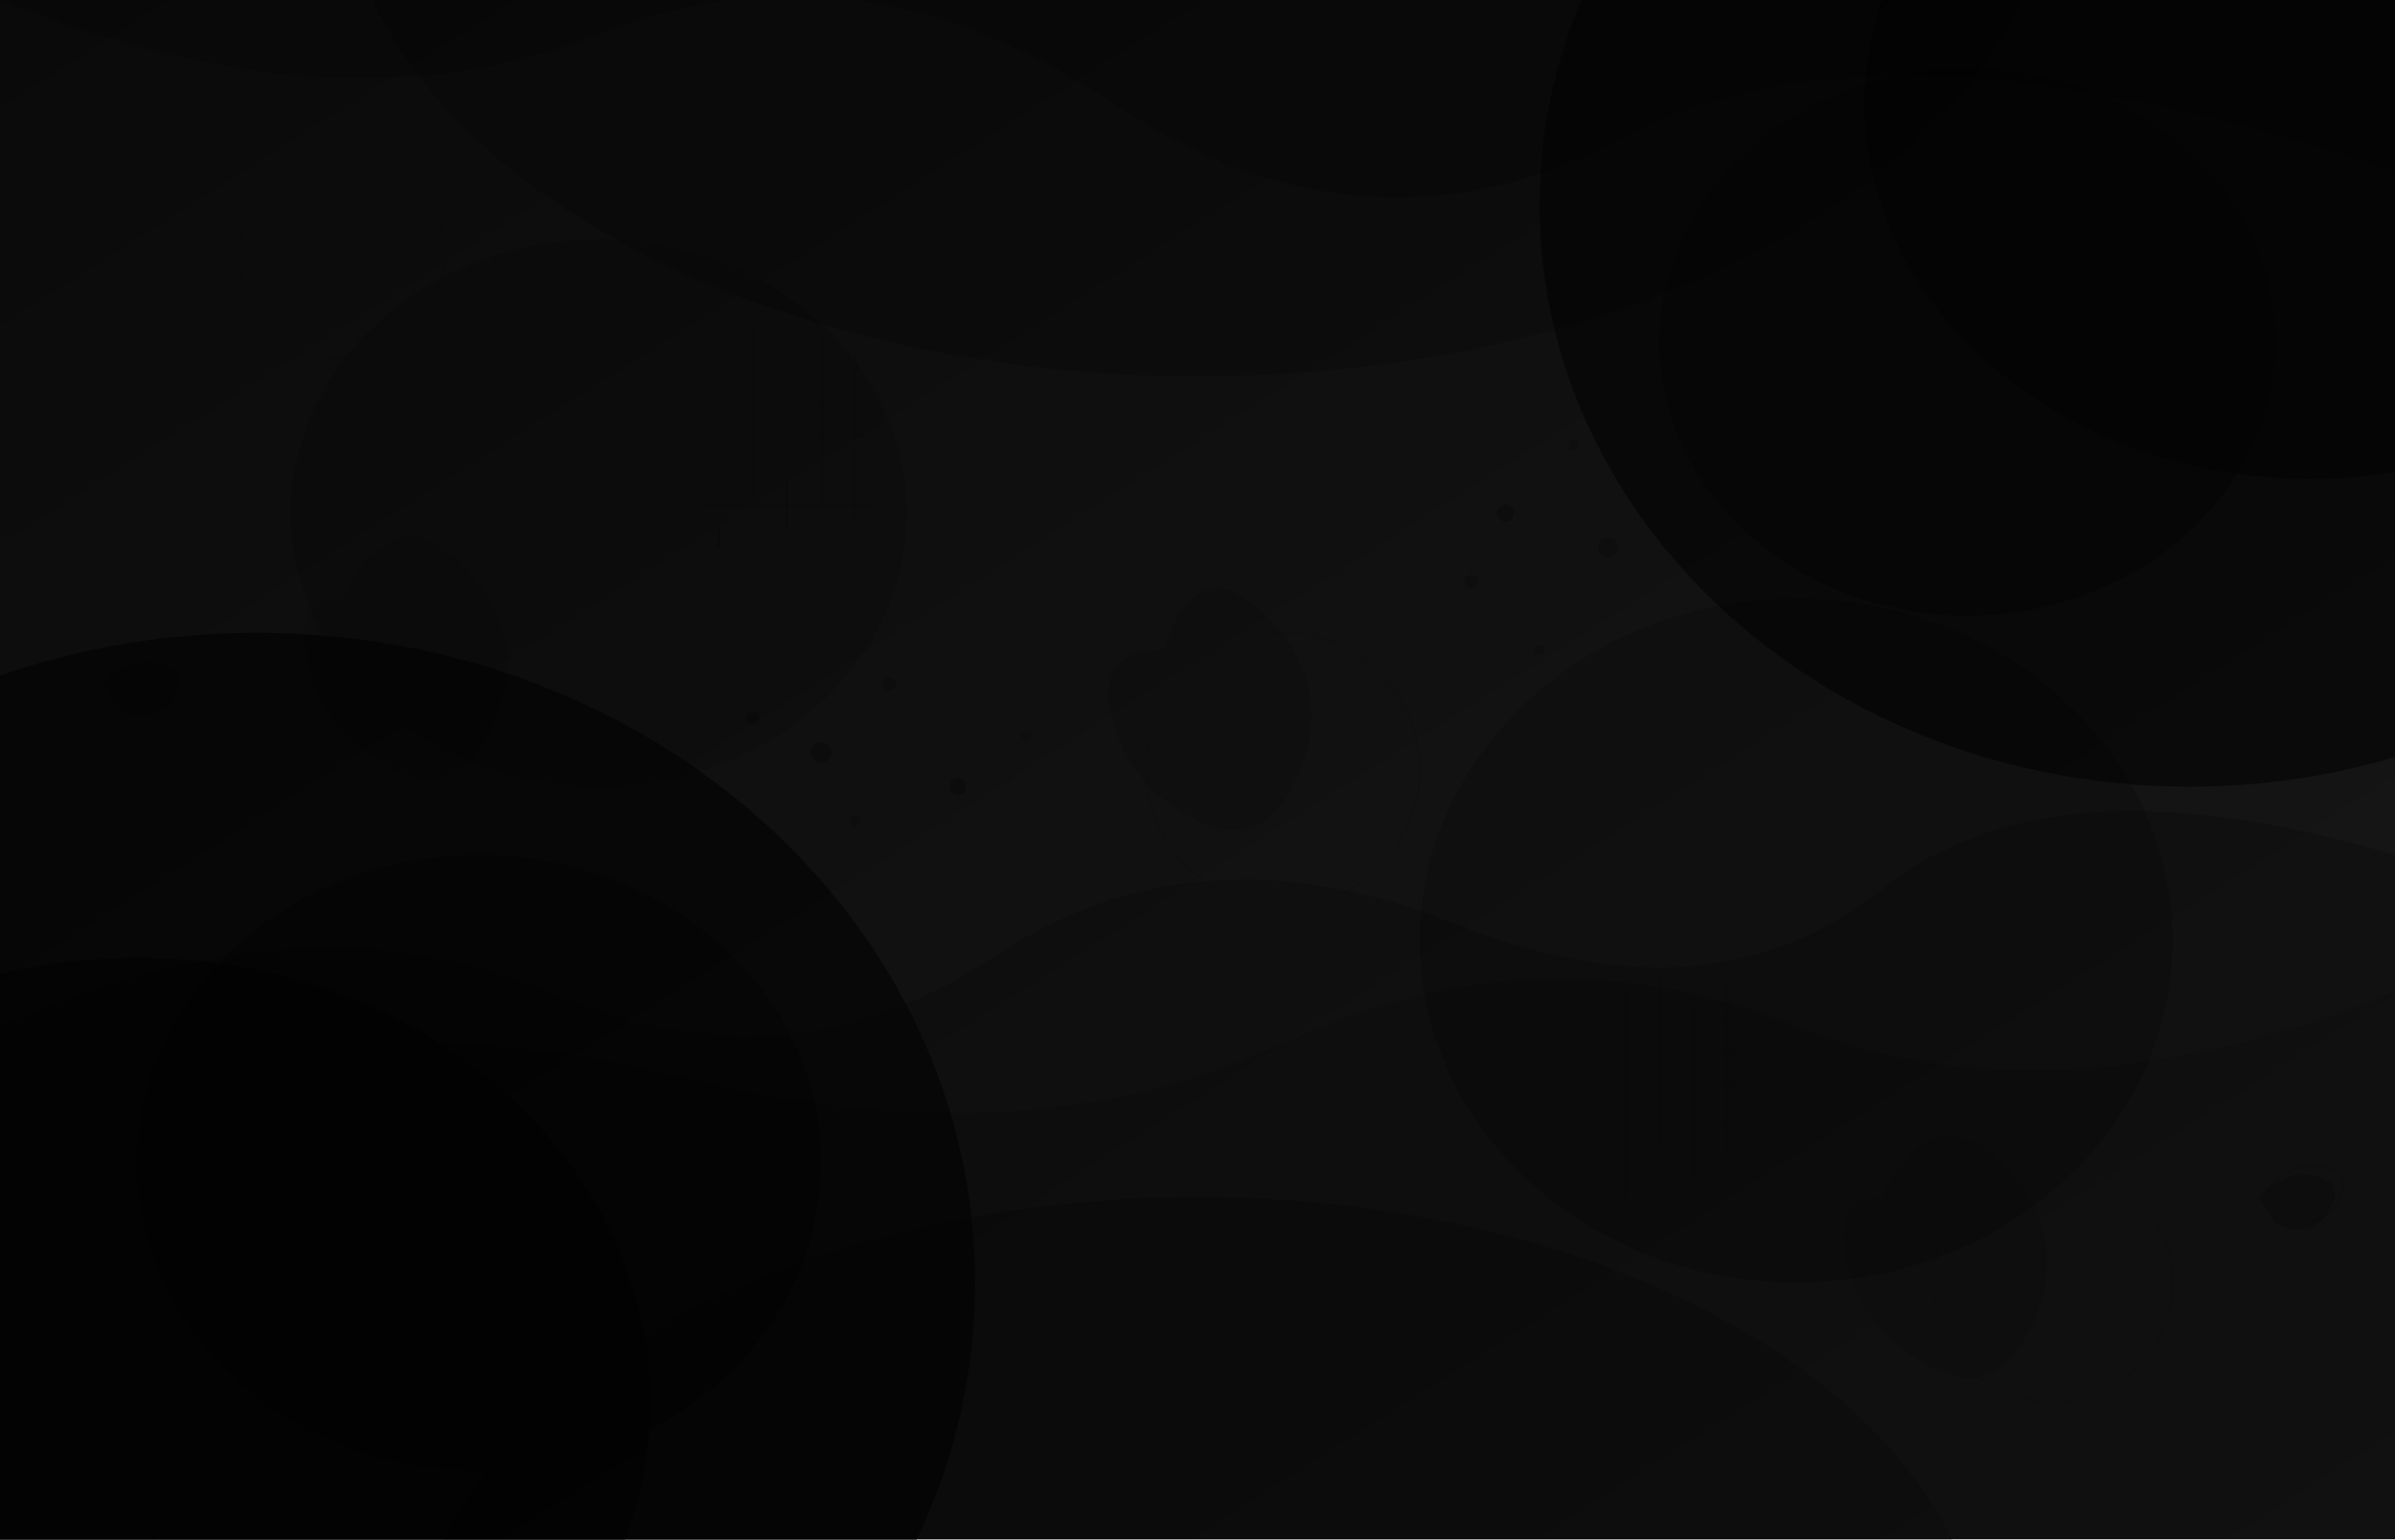
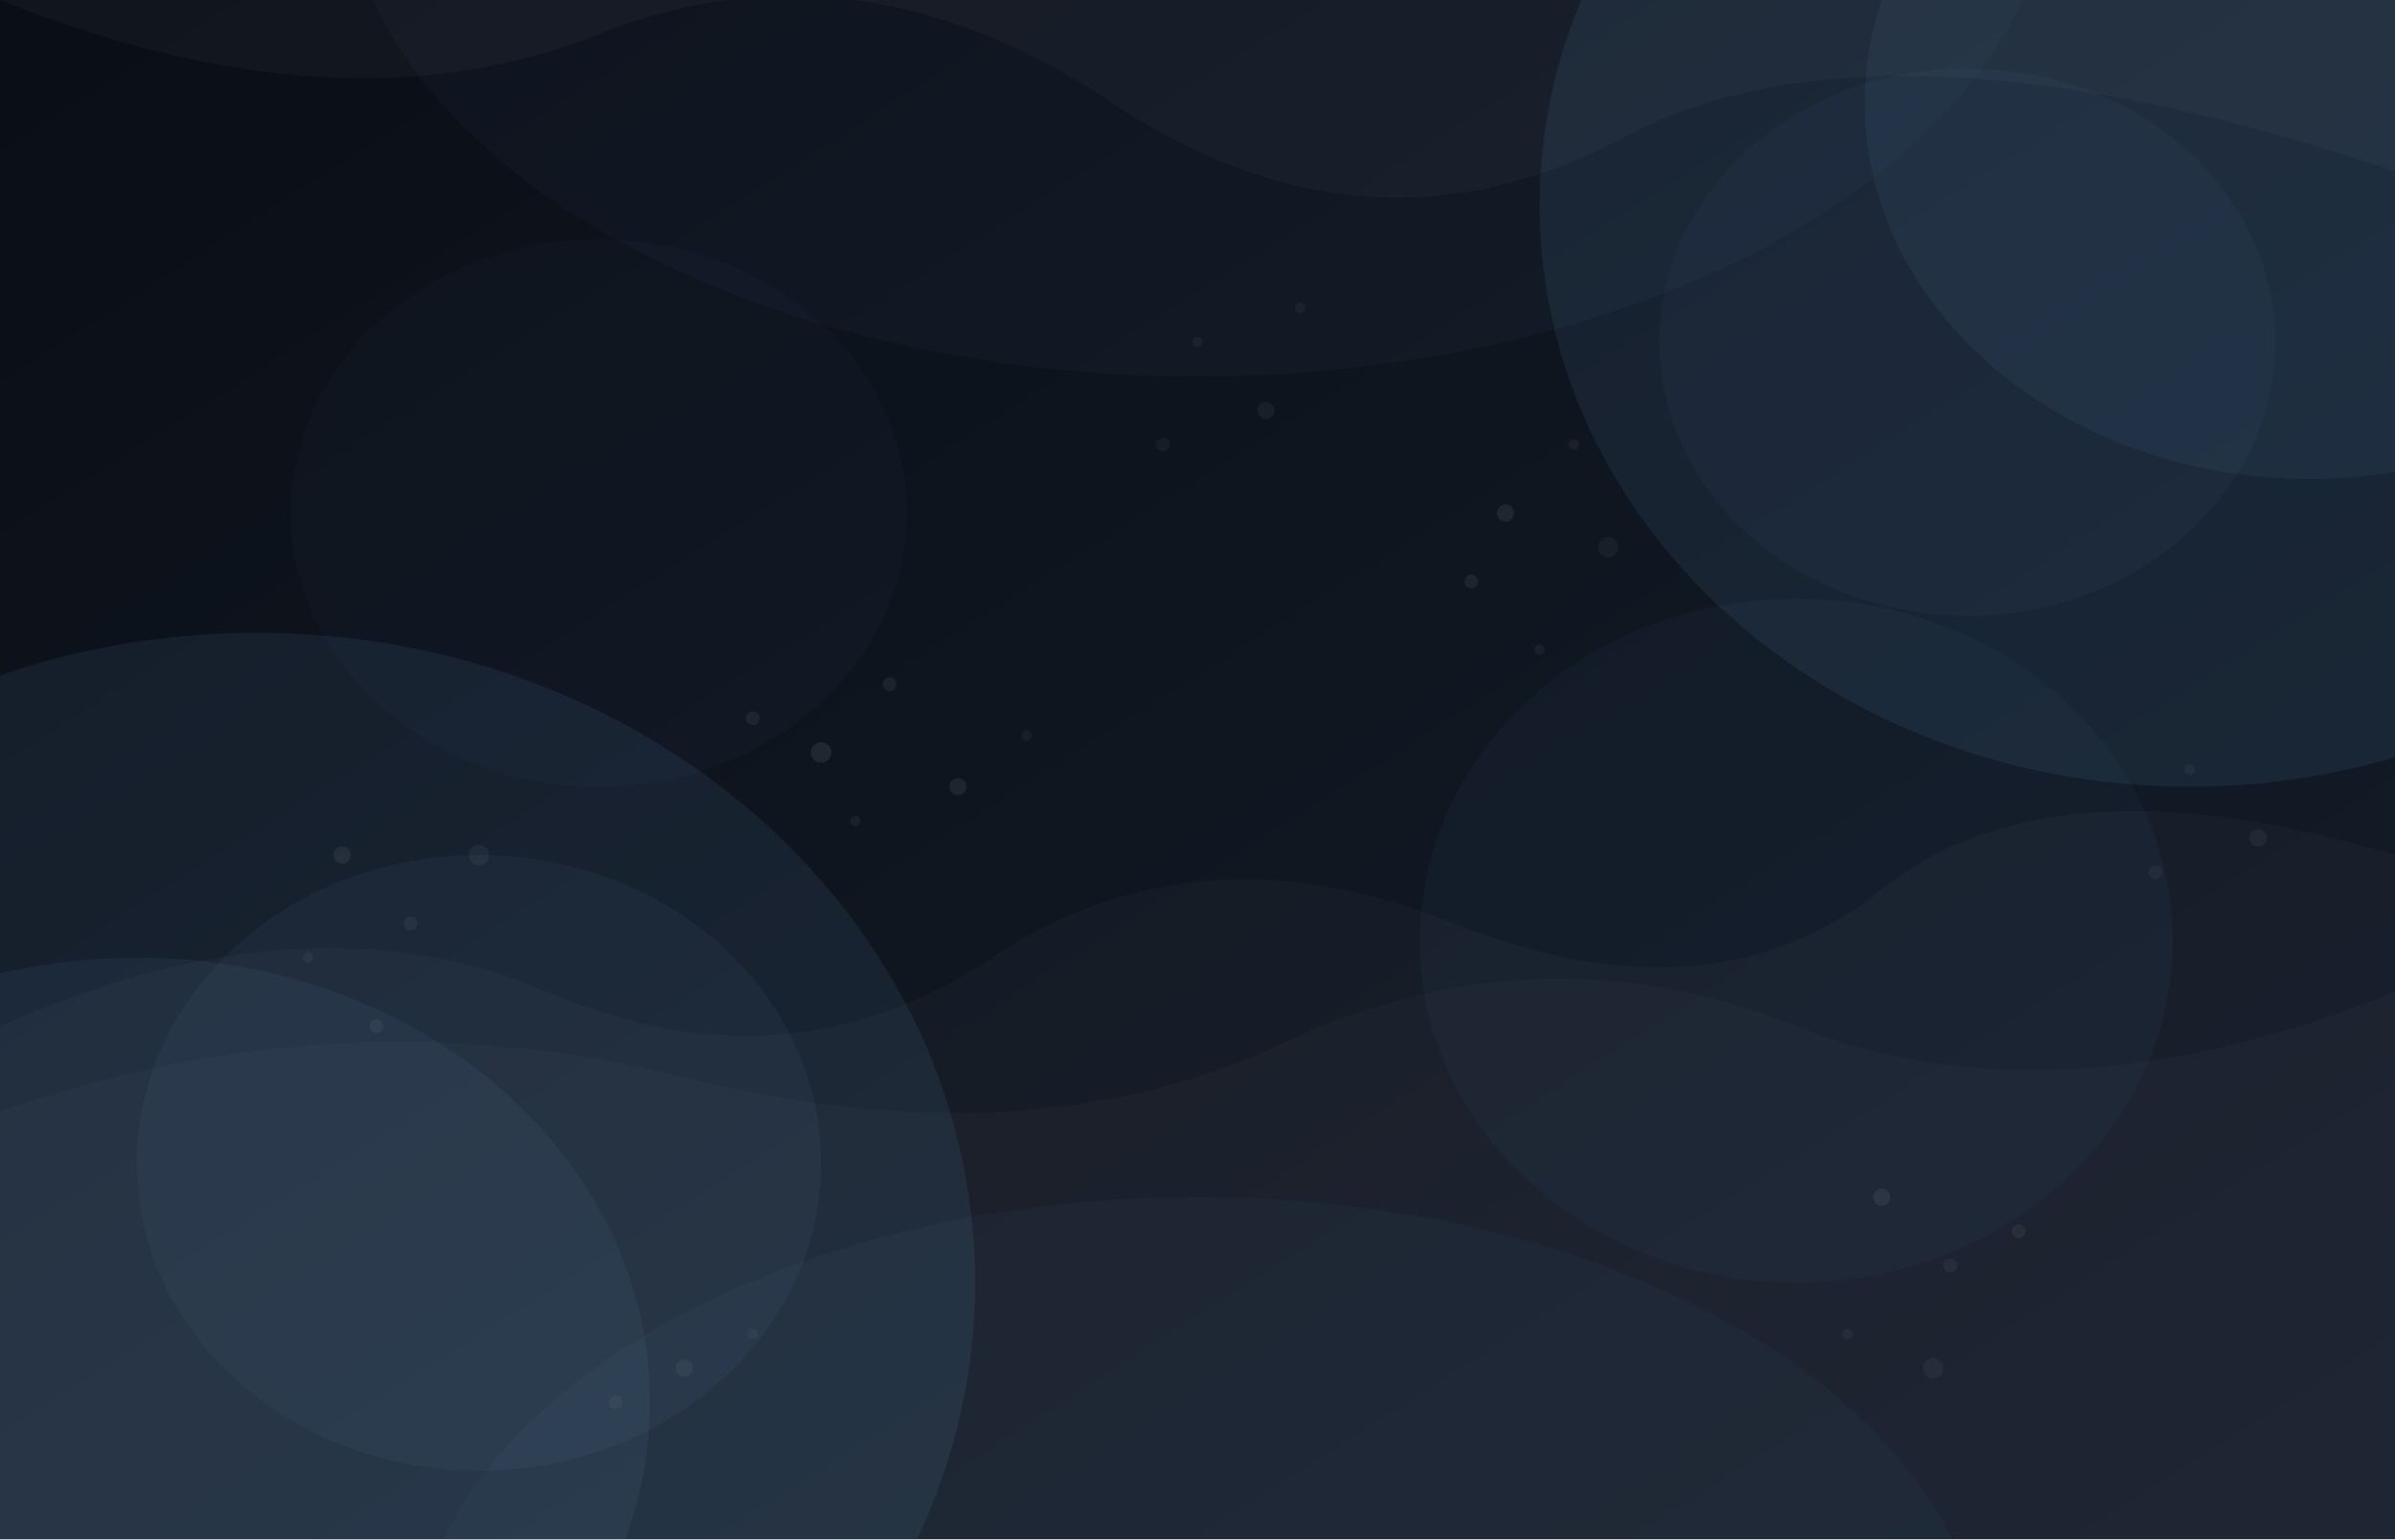
<svg xmlns="http://www.w3.org/2000/svg" width="100%" viewBox="0 0 1400 900">
  <defs>
    <linearGradient id="bg" x1="0%" y1="0%" x2="100%" y2="100%">
-       <stop offset="0%" stop-color="#0a0a0a" />
-       <stop offset="50%" stop-color="#111" />
-       <stop offset="100%" stop-color="#181818" />
+       <stop offset="0%" stop-color="#0a0e16" />
+       <stop offset="50%" stop-color="#0f1620" />
+       <stop offset="100%" stop-color="#141d2b" />
    </linearGradient>
  </defs>
  <rect width="1400" height="900" fill="url(#bg)" />
-   <ellipse cx="150" cy="750" rx="420" ry="380" fill="#000" opacity="0.55" />
-   <ellipse cx="80" cy="820" rx="300" ry="260" fill="#000" opacity="0.45" />
-   <ellipse cx="280" cy="680" rx="200" ry="180" fill="#000" opacity="0.3" />
-   <ellipse cx="1280" cy="120" rx="380" ry="340" fill="#000" opacity="0.5" />
-   <ellipse cx="1350" cy="60" rx="260" ry="220" fill="#000" opacity="0.4" />
-   <ellipse cx="1150" cy="200" rx="180" ry="160" fill="#000" opacity="0.28" />
-   <ellipse cx="700" cy="-80" rx="500" ry="300" fill="#000" opacity="0.2" />
-   <ellipse cx="700" cy="980" rx="460" ry="280" fill="#000" opacity="0.18" />
-   <ellipse cx="1050" cy="550" rx="220" ry="200" fill="#000" opacity="0.18" />
-   <ellipse cx="350" cy="300" rx="180" ry="160" fill="#000" opacity="0.15" />
-   <path d="M0,600 Q180,520 320,580 Q460,640 580,560 Q700,480 850,540 Q1000,600 1100,520 Q1200,440 1400,500 L1400,900 L0,900 Z" fill="#000" opacity="0.18" />
-   <path d="M0,650 Q200,580 400,630 Q600,680 750,610 Q900,540 1050,600 Q1200,660 1400,580 L1400,900 L0,900 Z" fill="#000" opacity="0.14" />
-   <path d="M0,0 Q200,80 350,20 Q500,-40 650,60 Q800,160 950,80 Q1100,0 1400,100 L1400,0 Z" fill="#000" opacity="0.22" />
-   <circle cx="480" cy="440" r="6" fill="#000" opacity="0.25" />
-   <circle cx="520" cy="400" r="4" fill="#000" opacity="0.2" />
-   <circle cx="560" cy="460" r="5" fill="#000" opacity="0.22" />
-   <circle cx="500" cy="480" r="3" fill="#000" opacity="0.18" />
-   <circle cx="440" cy="420" r="4" fill="#000" opacity="0.2" />
-   <circle cx="600" cy="430" r="3" fill="#000" opacity="0.15" />
-   <circle cx="880" cy="300" r="5" fill="#000" opacity="0.22" />
-   <circle cx="920" cy="260" r="3" fill="#000" opacity="0.18" />
-   <circle cx="860" cy="340" r="4" fill="#000" opacity="0.2" />
-   <circle cx="940" cy="320" r="6" fill="#000" opacity="0.15" />
-   <circle cx="900" cy="380" r="3" fill="#000" opacity="0.18" />
-   <line x1="420" y1="200" x2="420" y2="320" stroke="#000" stroke-width="1.5" opacity="0.12" />
-   <line x1="440" y1="190" x2="440" y2="290" stroke="#000" stroke-width="1.5" opacity="0.1" />
-   <line x1="460" y1="210" x2="460" y2="310" stroke="#000" stroke-width="1.5" opacity="0.12" />
-   <line x1="480" y1="195" x2="480" y2="295" stroke="#000" stroke-width="1.5" opacity="0.1" />
-   <line x1="500" y1="205" x2="500" y2="305" stroke="#000" stroke-width="1.5" opacity="0.1" />
-   <line x1="410" y1="215" x2="510" y2="215" stroke="#000" stroke-width="1" opacity="0.08" />
-   <line x1="410" y1="235" x2="510" y2="235" stroke="#000" stroke-width="1" opacity="0.08" />
-   <line x1="410" y1="255" x2="510" y2="255" stroke="#000" stroke-width="1" opacity="0.08" />
-   <line x1="410" y1="275" x2="510" y2="275" stroke="#000" stroke-width="1" opacity="0.08" />
-   <line x1="410" y1="295" x2="510" y2="295" stroke="#000" stroke-width="1" opacity="0.08" />
-   <line x1="950" y1="580" x2="950" y2="700" stroke="#000" stroke-width="1.5" opacity="0.12" />
-   <line x1="970" y1="570" x2="970" y2="670" stroke="#000" stroke-width="1.5" opacity="0.1" />
-   <line x1="990" y1="590" x2="990" y2="690" stroke="#000" stroke-width="1.5" opacity="0.1" />
-   <line x1="1010" y1="575" x2="1010" y2="675" stroke="#000" stroke-width="1.5" opacity="0.1" />
-   <line x1="940" y1="595" x2="1020" y2="595" stroke="#000" stroke-width="1" opacity="0.08" />
-   <line x1="940" y1="615" x2="1020" y2="615" stroke="#000" stroke-width="1" opacity="0.08" />
-   <line x1="940" y1="635" x2="1020" y2="635" stroke="#000" stroke-width="1" opacity="0.08" />
-   <line x1="940" y1="655" x2="1020" y2="655" stroke="#000" stroke-width="1" opacity="0.08" />
-   <path d="M680,380 Q700,320 740,360 Q780,400 760,450 Q740,500 700,480 Q660,460 650,420 Q640,380 680,380 Z" fill="#000" opacity="0.1" />
-   <path d="M200,350 Q230,290 270,330 Q310,370 290,420 Q270,470 230,450 Q190,430 180,390 Q170,350 200,350 Z" fill="#000" opacity="0.1" />
-   <path d="M1100,700 Q1130,640 1170,680 Q1210,720 1190,770 Q1170,820 1130,800 Q1090,780 1080,740 Q1070,700 1100,700 Z" fill="#000" opacity="0.1" />
-   <path d="M60,400 Q80,380 100,390 Q110,395 100,410 Q90,425 70,415 Z" fill="#000" opacity="0.2" />
-   <path d="M65,395 Q85,375 105,385 Q115,390 105,405 Q95,420 75,410 Z" fill="none" stroke="#000" stroke-width="0.8" opacity="0.15" />
-   <path d="M1320,700 Q1340,680 1360,690 Q1370,695 1360,710 Q1350,725 1330,715 Z" fill="#000" opacity="0.18" />
-   <path d="M1325,695 Q1345,675 1365,685 Q1375,690 1365,705 Q1355,720 1335,710 Z" fill="none" stroke="#000" stroke-width="0.8" opacity="0.12" />
-   <circle cx="750" cy="450" r="80" fill="none" stroke="#000" stroke-width="0.8" opacity="0.1" />
-   <circle cx="750" cy="450" r="120" fill="none" stroke="#000" stroke-width="0.5" opacity="0.07" />
-   <circle cx="750" cy="450" r="160" fill="none" stroke="#000" stroke-width="0.5" opacity="0.05" />
-   <circle cx="200" cy="150" r="60" fill="none" stroke="#000" stroke-width="0.8" opacity="0.12" />
-   <circle cx="200" cy="150" r="90" fill="none" stroke="#000" stroke-width="0.5" opacity="0.08" />
-   <circle cx="1200" cy="750" r="70" fill="none" stroke="#000" stroke-width="0.8" opacity="0.1" />
-   <circle cx="1200" cy="750" r="110" fill="none" stroke="#000" stroke-width="0.5" opacity="0.07" />
+   <ellipse cx="150" cy="750" rx="420" ry="380" fill="#6b95d1" opacity="0.10" />
+   <ellipse cx="80" cy="820" rx="300" ry="260" fill="#6b95d1" opacity="0.08" />
+   <ellipse cx="280" cy="680" rx="200" ry="180" fill="#6b95d1" opacity="0.06" />
+   <ellipse cx="1280" cy="120" rx="380" ry="340" fill="#6b95d1" opacity="0.10" />
+   <ellipse cx="1350" cy="60" rx="260" ry="220" fill="#6b95d1" opacity="0.08" />
+   <ellipse cx="1150" cy="200" rx="180" ry="160" fill="#6b95d1" opacity="0.05" />
+   <ellipse cx="700" cy="-80" rx="500" ry="300" fill="#6b95d1" opacity="0.04" />
+   <ellipse cx="700" cy="980" rx="460" ry="280" fill="#6b95d1" opacity="0.04" />
+   <ellipse cx="1050" cy="550" rx="220" ry="200" fill="#6b95d1" opacity="0.04" />
+   <ellipse cx="350" cy="300" rx="180" ry="160" fill="#6b95d1" opacity="0.03" />
+   <path d="M0,600 Q180,520 320,580 Q460,640 580,560 Q700,480 850,540 Q1000,600 1100,520 Q1200,440 1400,500 L1400,900 L0,900 Z" fill="#ffffff" opacity="0.025" />
+   <path d="M0,650 Q200,580 400,630 Q600,680 750,610 Q900,540 1050,600 Q1200,660 1400,580 L1400,900 L0,900 Z" fill="#ffffff" opacity="0.02" />
+   <path d="M0,0 Q200,80 350,20 Q500,-40 650,60 Q800,160 950,80 Q1100,0 1400,100 L1400,0 Z" fill="#ffffff" opacity="0.03" />
+   <circle cx="480" cy="440" r="6" fill="#ffffff" opacity="0.08" />
+   <circle cx="520" cy="400" r="4" fill="#ffffff" opacity="0.06" />
+   <circle cx="560" cy="460" r="5" fill="#ffffff" opacity="0.07" />
+   <circle cx="500" cy="480" r="3" fill="#ffffff" opacity="0.05" />
+   <circle cx="440" cy="420" r="4" fill="#ffffff" opacity="0.06" />
+   <circle cx="600" cy="430" r="3" fill="#ffffff" opacity="0.04" />
+   <circle cx="880" cy="300" r="5" fill="#ffffff" opacity="0.07" />
+   <circle cx="920" cy="260" r="3" fill="#ffffff" opacity="0.05" />
+   <circle cx="860" cy="340" r="4" fill="#ffffff" opacity="0.06" />
+   <circle cx="940" cy="320" r="6" fill="#ffffff" opacity="0.04" />
+   <circle cx="900" cy="380" r="3" fill="#ffffff" opacity="0.05" />
+   <circle cx="200" cy="500" r="5" fill="#ffffff" opacity="0.06" />
+   <circle cx="240" cy="540" r="4" fill="#ffffff" opacity="0.05" />
+   <circle cx="180" cy="560" r="3" fill="#ffffff" opacity="0.04" />
+   <circle cx="280" cy="500" r="6" fill="#ffffff" opacity="0.05" />
+   <circle cx="220" cy="600" r="4" fill="#ffffff" opacity="0.05" />
+   <circle cx="1100" cy="700" r="5" fill="#ffffff" opacity="0.06" />
+   <circle cx="1140" cy="740" r="4" fill="#ffffff" opacity="0.05" />
+   <circle cx="1080" cy="780" r="3" fill="#ffffff" opacity="0.04" />
+   <circle cx="1180" cy="720" r="4" fill="#ffffff" opacity="0.05" />
+   <circle cx="1130" cy="800" r="6" fill="#ffffff" opacity="0.04" />
+   <circle cx="1280" cy="450" r="3" fill="#ffffff" opacity="0.04" />
+   <circle cx="1320" cy="490" r="5" fill="#ffffff" opacity="0.05" />
+   <circle cx="1260" cy="510" r="4" fill="#ffffff" opacity="0.04" />
+   <circle cx="700" cy="200" r="3" fill="#ffffff" opacity="0.04" />
+   <circle cx="740" cy="240" r="5" fill="#ffffff" opacity="0.05" />
+   <circle cx="680" cy="260" r="4" fill="#ffffff" opacity="0.04" />
+   <circle cx="760" cy="180" r="3" fill="#ffffff" opacity="0.04" />
+   <circle cx="400" cy="800" r="5" fill="#ffffff" opacity="0.05" />
+   <circle cx="440" cy="780" r="3" fill="#ffffff" opacity="0.04" />
+   <circle cx="360" cy="820" r="4" fill="#ffffff" opacity="0.04" />
</svg>
